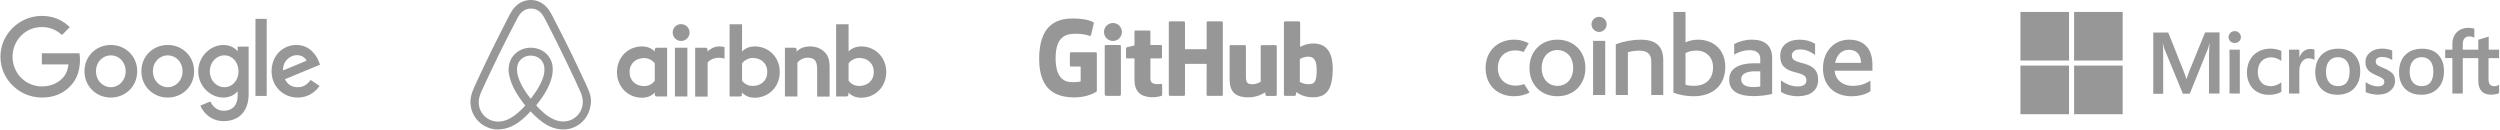
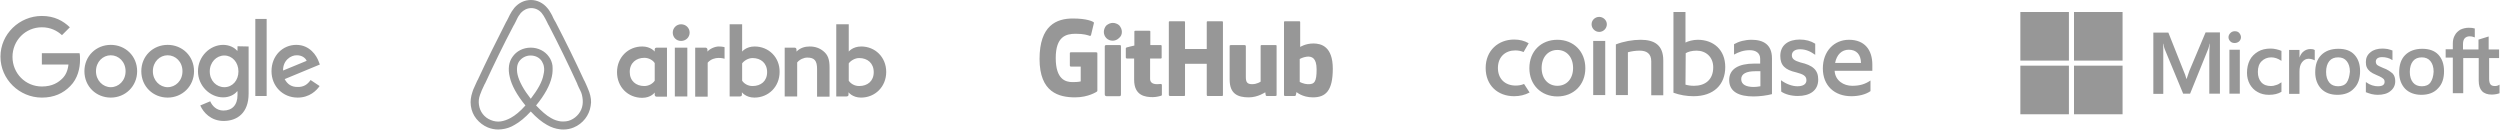
- <svg xmlns="http://www.w3.org/2000/svg" fill="none" height="56" width="1081">
-   <clipPath id="a">
-     <path d="M203.423 0h179.789v56H203.423z" />
-   </clipPath>
-   <clipPath id="b">
-     <path d="M642.371 5.158h167.263v37.58H642.371z" />
-   </clipPath>
-   <clipPath id="c">
-     <path d="M0 6.633h139.423V53.79H0z" />
-   </clipPath>
-   <clipPath id="d">
-     <path d="M873.634 5.158h207.001v44.21H873.634z" />
-   </clipPath>
-   <g clip-path="url(#a)">
-     <path d="M298.176 14.07c0 2.018-1.629 3.644-3.651 3.644s-3.65-1.626-3.65-3.644 1.572-3.644 3.65-3.644c2.079.057 3.651 1.682 3.651 3.644zm-15.052 7.343v.897s-1.742-2.242-5.449-2.242c-6.122 0-10.896 4.653-10.896 11.1 0 6.39 4.718 11.098 10.896 11.098 3.764 0 5.449-2.298 5.449-2.298v.953c0 .448.337.785.786.785h4.549V20.629h-4.549a.802.802 0 00-.786.784zm0 13.51c-.843 1.233-2.528 2.298-4.55 2.298-3.595 0-6.347-2.242-6.347-6.054s2.752-6.054 6.347-6.054c1.966 0 3.763 1.121 4.55 2.298zm8.705-14.294h5.392v21.077h-5.392zm80.543-.56c-3.707 0-5.448 2.241-5.448 2.241V10.482h-5.392v31.224h4.55a.802.802 0 00.786-.785v-.953s1.741 2.298 5.448 2.298c6.122 0 10.897-4.708 10.897-11.099s-4.775-11.099-10.841-11.099zm-.898 17.096c-2.078 0-3.707-1.065-4.55-2.298v-7.512c.843-1.12 2.64-2.298 4.55-2.298 3.594 0 6.347 2.242 6.347 6.054s-2.753 6.054-6.347 6.054zm-12.75-7.96v12.557h-5.392v-11.94c0-3.476-1.123-4.877-4.156-4.877-1.629 0-3.314.84-4.381 2.074v14.687h-5.392V20.629h4.268c.45 0 .787.392.787.784v.897c1.572-1.625 3.65-2.242 5.729-2.242 2.359 0 4.324.673 5.897 2.018 1.91 1.57 2.64 3.588 2.64 7.12zm-32.408-9.137c-3.707 0-5.448 2.242-5.448 2.242V10.482h-5.392v31.224h4.549a.802.802 0 00.786-.785v-.953s1.742 2.298 5.449 2.298c6.122 0 10.896-4.708 10.896-11.099.056-6.39-4.718-11.099-10.84-11.099zm-.899 17.097c-2.078 0-3.707-1.065-4.549-2.298v-7.512c.842-1.12 2.639-2.298 4.549-2.298 3.595 0 6.347 2.242 6.347 6.054s-2.752 6.054-6.347 6.054zm-14.603-17.097c1.629 0 2.471.28 2.471.28v4.99s-4.493-1.514-7.302 1.681v14.743h-5.392V20.629h4.55c.449 0 .786.392.786.784v.897c1.011-1.177 3.202-2.242 4.887-2.242zM254.816 39.8c-.281-.673-.562-1.402-.843-2.018-.449-1.01-.899-1.962-1.292-2.86l-.056-.055A584.016 584.016 0 00240.212 9.53l-.168-.337c-.45-.84-.899-1.738-1.348-2.634-.562-1.01-1.124-2.075-2.022-3.084C234.876 1.233 232.293 0 229.541 0c-2.809 0-5.336 1.233-7.19 3.363-.842 1.01-1.46 2.074-2.022 3.083-.449.897-.898 1.794-1.348 2.635l-.168.336c-4.325 8.409-8.538 16.93-12.413 25.338l-.056.112c-.393.897-.843 1.85-1.292 2.859-.281.616-.562 1.289-.843 2.018-.73 2.074-.954 4.036-.674 6.054a11.919 11.919 0 007.302 9.305c1.46.617 2.977.897 4.55.897.449 0 1.011-.056 1.46-.112 1.853-.224 3.763-.841 5.617-1.906 2.302-1.29 4.493-3.14 6.964-5.83 2.472 2.69 4.718 4.54 6.965 5.83 1.853 1.065 3.763 1.682 5.617 1.906a12.81 12.81 0 001.46.112c1.573 0 3.145-.28 4.549-.897 3.932-1.57 6.684-5.157 7.302-9.305.449-1.962.225-3.924-.505-5.998zm-25.332 2.915c-3.033-3.812-4.998-7.4-5.672-10.427-.281-1.289-.337-2.41-.169-3.42a5.42 5.42 0 01.899-2.353c1.067-1.514 2.864-2.467 4.942-2.467 2.079 0 3.932.897 4.943 2.466.449.673.786 1.458.899 2.355.168 1.009.112 2.186-.169 3.42-.674 2.97-2.64 6.558-5.673 10.426zm22.411 2.634c-.393 2.915-2.359 5.438-5.111 6.559-1.348.56-2.809.729-4.269.56-1.404-.168-2.808-.616-4.269-1.457-2.022-1.121-4.044-2.859-6.403-5.437 3.707-4.541 5.954-8.69 6.797-12.389.393-1.738.449-3.307.28-4.765-.224-1.401-.73-2.69-1.516-3.811-1.741-2.523-4.662-3.98-7.92-3.98-3.257 0-6.178 1.513-7.919 3.98-.786 1.12-1.292 2.41-1.517 3.811a11.634 11.634 0 00.281 4.765c.843 3.7 3.146 7.904 6.796 12.445-2.302 2.578-4.381 4.316-6.403 5.437-1.46.84-2.864 1.29-4.268 1.457a9.001 9.001 0 01-4.269-.56c-2.752-1.121-4.718-3.644-5.111-6.559-.169-1.401-.056-2.802.505-4.372.169-.56.45-1.121.731-1.794.393-.897.842-1.85 1.291-2.803l.057-.112c3.875-8.352 8.031-16.872 12.356-25.169l.169-.336c.449-.841.898-1.738 1.348-2.579.449-.897.955-1.737 1.572-2.466 1.18-1.346 2.753-2.074 4.494-2.074s3.314.728 4.493 2.074c.618.729 1.123 1.57 1.573 2.466.449.841.898 1.738 1.348 2.579l.168.336A743.202 743.202 0 01249.48 36.38v.056c.449.897.842 1.906 1.292 2.803.28.673.561 1.234.73 1.794.449 1.458.618 2.859.393 4.316z" fill="#979797" />
-   </g>
-   <g fill="#979797">
-     <path d="M473.777 22.597H463.11a.498.498 0 00-.499.495v5.183c0 .273.224.496.499.496h4.161v6.439s-.934.316-3.518.316c-3.047 0-7.305-1.106-7.305-10.41s4.434-10.529 8.596-10.529c3.602 0 5.154.63 6.142.934.31.095.597-.212.597-.486l1.19-5.007a.46.46 0 00-.19-.387c-.401-.284-2.848-1.645-9.03-1.645-7.121 0-14.425 3.01-14.425 17.483 0 14.474 8.363 16.63 15.41 16.63 5.835 0 9.375-2.478 9.375-2.478.146-.08.162-.282.162-.375V23.092a.497.497 0 00-.498-.495M528.751 9.73a.495.495 0 00-.495-.498h-6.007a.498.498 0 00-.497.499l.001 11.534h-9.362V9.73a.496.496 0 00-.495-.499h-6.006a.497.497 0 00-.496.499v31.231c0 .276.222.5.496.5h6.006a.497.497 0 00.495-.5V27.603h9.362l-.016 13.359a.5.5 0 00.497.5h6.021a.498.498 0 00.496-.5zM485.111 13.83a3.878 3.878 0 00-3.873-3.887 3.879 3.879 0 00-3.873 3.886 3.882 3.882 0 003.873 3.888 3.881 3.881 0 003.873-3.888zM484.681 34.374V19.957a.498.498 0 00-.497-.497h-5.987c-.274 0-.52.281-.52.555V40.67c0 .607.38.787.873.787h5.394c.592 0 .737-.289.737-.797v-6.286M551.577 19.507h-5.96a.498.498 0 00-.496.5V35.32s-1.514 1.1-3.663 1.1-2.72-.968-2.72-3.06V20.007c0-.275-.222-.5-.495-.5h-6.05a.499.499 0 00-.496.5v14.366c0 6.21 3.483 7.73 8.276 7.73 3.931 0 7.101-2.158 7.101-2.158s.151 1.137.219 1.272.246.27.438.27l3.849-.016a.499.499 0 00.496-.499l-.002-20.965c0-.275-.222-.5-.497-.5M565.516 36.402c-2.067-.063-3.469-.995-3.469-.995v-9.89s1.383-.843 3.08-.993c2.147-.191 4.215.453 4.215 5.54 0 5.366-.934 6.424-3.826 6.338zm2.351-17.597c-3.385 0-5.688 1.501-5.688 1.501V9.731a.497.497 0 00-.495-.499h-6.024a.497.497 0 00-.496.499v31.231a.5.5 0 00.497.5h4.179c.188 0 .331-.097.436-.265.104-.168.254-1.44.254-1.44s2.463 2.319 7.125 2.319c5.474 0 8.613-2.76 8.613-12.386 0-9.627-5.013-10.885-8.401-10.885M501.944 19.456h-4.506l-.007-5.914c0-.224-.116-.336-.376-.336h-6.14c-.238 0-.367.104-.367.332v6.112s-3.076.738-3.284.798a.495.495 0 00-.36.476v3.841c0 .276.222.499.496.499h3.148v9.24c0 6.863 4.845 7.537 8.114 7.537 1.494 0 3.281-.476 3.576-.585.178-.065.282-.248.282-.447l.005-4.226c0-.275-.235-.498-.498-.498s-.934.106-1.626.106c-2.213 0-2.963-1.023-2.963-2.346v-8.781h4.506a.498.498 0 00.497-.499v-4.81a.497.497 0 00-.497-.498" />
-   </g>
-   <g clip-path="url(#b)">
-     <path d="M655.388 37.017a9.913 9.913 0 003.649-.682c.01.022 2.333 3.627 2.367 3.652-2.104 1.129-4.302 1.626-6.705 1.626-7.143 0-12.328-4.7-12.328-12.204 0-7.557 5.45-12.258 12.328-12.258 2.449 0 4.38.53 6.324 1.569-.214.356-2.216 3.75-2.223 3.764a9.652 9.652 0 00-3.625-.683c-4.234 0-7.513 2.695-7.513 7.608 0 4.649 3.174 7.608 7.726 7.608zm18.017-19.866c7.037 0 12.117 4.968 12.117 12.258 0 7.238-5.08 12.204-12.117 12.204-6.983 0-12.063-4.965-12.063-12.204 0-7.29 5.08-12.258 12.063-12.258zm0 4.492c-3.914 0-6.773 3.012-6.773 7.766 0 4.703 2.858 7.714 6.774 7.714 4.022 0 6.826-3.01 6.826-7.714 0-4.754-2.804-7.766-6.827-7.766zm15.451 19.442V17.68h5.237v23.406zm-.689-30.592c0-1.795 1.536-3.22 3.281-3.22 1.747 0 3.28 1.425 3.28 3.221 0 1.85-1.533 3.33-3.28 3.33-1.745 0-3.281-1.48-3.281-3.33zm10.496 8.667c3.28-1.268 7.304-2.009 10.741-2.009 5.98 0 9.789 2.272 9.789 8.876v15.058h-5.185V26.503c0-3.38-2.116-4.597-5.028-4.597-1.852 0-3.702.264-5.079.687v18.492h-5.238zM723.58 5.158h5.236v13.157c1.111-.582 3.28-1.164 5.343-1.164 6.774 0 11.852 4.332 11.852 11.835 0 7.555-5.025 12.627-13.702 12.627a26.083 26.083 0 01-8.729-1.531zm5.236 31.49c1.005.316 2.328.473 3.651.473 4.814 0 8.254-2.64 8.254-8.03 0-4.543-3.226-7.238-7.195-7.238-2.063 0-3.652.529-4.711 1.11v13.685zm32.327-11.256c0-2.536-1.906-3.696-4.498-3.696-2.699 0-4.815.792-6.772 1.9v-4.543c2.063-1.161 4.707-1.902 7.619-1.902 5.131 0 8.782 2.113 8.782 7.977v15.481c-2.222.58-5.395.952-8.04.952-6.086 0-10.531-1.85-10.531-7.133 0-4.754 4.073-7.079 10.846-7.079h2.592v-1.957zm0 5.442h-2.222c-3.652 0-6.034 1.058-6.034 3.435 0 2.43 2.225 3.381 5.398 3.381.795 0 1.906-.106 2.858-.264zm8.94 3.911c2.17 1.637 4.761 2.64 7.142 2.64 2.329 0 3.864-.791 3.864-2.64 0-1.904-1.376-2.59-4.391-3.382-4.869-1.109-6.933-3.063-6.933-7.131 0-4.756 3.599-7.08 8.361-7.08 2.645 0 4.761.581 6.718 1.795v4.809c-2.063-1.479-4.073-2.378-6.56-2.378-2.274 0-3.491 1.11-3.491 2.642 0 1.531 1.003 2.324 3.703 3.062 5.346 1.164 7.672 3.173 7.672 7.399 0 4.913-3.756 7.132-8.836 7.132-2.751 0-5.503-.738-7.248-1.902v-4.966zm23.255-4.174v.106c.318 4.173 3.914 6.444 7.565 6.444 3.228 0 5.557-.739 7.883-2.271v4.598c-2.116 1.478-5.238 2.165-8.251 2.165-7.303 0-12.276-4.65-12.276-12.045 0-7.45 4.866-12.415 11.322-12.415 6.825 0 10.053 4.384 10.053 10.775v2.645h-16.296zm11.374-3.382c-.105-3.646-1.903-5.652-5.29-5.652-3.016 0-5.238 2.114-5.925 5.654h11.216z" fill="#979797" />
-   </g>
-   <g clip-path="url(#c)" fill="#979797">
-     <path d="M59.332 30.816c0 6.546-5.121 11.37-11.405 11.37s-11.405-4.824-11.405-11.37c0-6.591 5.12-11.369 11.405-11.369s11.405 4.778 11.405 11.37zm-4.993 0c0-4.09-2.968-6.889-6.412-6.889s-6.413 2.799-6.413 6.89c0 4.049 2.968 6.889 6.412 6.889s6.413-2.845 6.413-6.89zM83.936 30.816c0 6.546-5.12 11.37-11.405 11.37s-11.405-4.824-11.405-11.37c0-6.586 5.12-11.369 11.405-11.369s11.405 4.778 11.405 11.37zm-4.993 0c0-4.09-2.967-6.889-6.412-6.889s-6.412 2.799-6.412 6.89c0 4.049 2.967 6.889 6.412 6.889s6.412-2.845 6.412-6.89zM107.515 20.134v20.411c0 8.396-4.952 11.826-10.805 11.826-5.51 0-8.827-3.686-10.078-6.7l4.347-1.81c.774 1.851 2.67 4.035 5.725 4.035 3.747 0 6.069-2.312 6.069-6.664v-1.635h-.174c-1.117 1.379-3.27 2.583-5.987 2.583-5.684 0-10.892-4.951-10.892-11.323 0-6.417 5.208-11.41 10.892-11.41 2.712 0 4.865 1.205 5.987 2.543h.174v-1.85h4.742zm-4.388 10.723c0-4.003-2.67-6.93-6.069-6.93-3.445 0-6.33 2.927-6.33 6.93 0 3.963 2.886 6.849 6.33 6.849 3.399 0 6.069-2.886 6.069-6.849zM115.332 8.17V41.49h-4.87V8.171zM134.308 34.559l3.875 2.583c-1.251 1.85-4.265 5.039-9.473 5.039-6.458 0-11.282-4.993-11.282-11.37 0-6.76 4.865-11.369 10.724-11.369 5.899 0 8.785 4.696 9.728 7.233l.518 1.292L123.2 34.26c1.164 2.281 2.973 3.445 5.51 3.445 2.543 0 4.306-1.25 5.598-3.147zm-11.928-4.09l10.159-4.22c-.558-1.42-2.24-2.409-4.218-2.409-2.538 0-6.069 2.24-5.941 6.628zM18.09 27.86v-4.824h16.253c.16.84.241 1.835.241 2.911 0 3.62-.99 8.094-4.177 11.282-3.101 3.23-7.064 4.952-12.313 4.952-9.729 0-17.91-7.925-17.91-17.653S8.366 6.873 18.095 6.873c5.383 0 9.217 2.112 12.097 4.865l-3.403 3.403c-2.066-1.937-4.865-3.444-8.699-3.444-7.104 0-12.66 5.725-12.66 12.83 0 7.104 5.556 12.83 12.66 12.83 4.608 0 7.233-1.85 8.914-3.532 1.364-1.364 2.26-3.311 2.614-5.972z" />
-   </g>
-   <g clip-path="url(#d)" fill="#979797">
-     <path d="M946.701 30.622l-1.234 3.496h-.102a24.867 24.867 0 00-1.2-3.427l-6.614-16.622h-6.478V40.56h4.284V24.213c0-1.028 0-2.193-.034-3.632-.034-.72-.103-1.268-.137-1.68h.103c.205 1.028.445 1.782.617 2.262l7.951 19.33h3.015l7.883-19.501c.171-.446.343-1.337.514-2.09h.103a252.365 252.365 0 00-.206 4.763v16.793h4.558V14h-6.237zm17.342-9.15h4.455v18.986h-4.455zm2.262-8.02c-.754 0-1.371.274-1.885.754s-.789 1.097-.789 1.85c0 .72.275 1.337.789 1.817s1.131.72 1.885.72 1.405-.274 1.884-.72c.515-.48.789-1.097.789-1.816s-.274-1.337-.789-1.851c-.445-.48-1.096-.754-1.884-.754zm17.992 7.848a12.425 12.425 0 00-2.502-.274c-2.022 0-3.872.446-5.415 1.337-1.542.89-2.776 2.125-3.564 3.667-.822 1.576-1.234 3.393-1.234 5.483 0 1.817.412 3.427 1.2 4.901.788 1.44 1.885 2.605 3.359 3.393 1.405.788 3.05 1.2 4.9 1.2 2.125 0 3.942-.446 5.381-1.269l.034-.034v-4.112l-.171.137c-.651.48-1.405.89-2.159 1.13-.788.275-1.508.412-2.125.412-1.782 0-3.187-.514-4.181-1.645-1.028-1.097-1.542-2.605-1.542-4.49 0-1.953.514-3.495 1.576-4.626 1.063-1.131 2.468-1.714 4.181-1.714 1.44 0 2.913.48 4.25 1.44l.171.137V22.02l-.034-.034c-.583-.24-1.234-.514-2.125-.686zM999 21.163a4.7 4.7 0 00-3.016 1.063c-.754.617-1.268 1.508-1.714 2.57h-.034v-3.324h-4.455v18.986h4.455V30.76c0-1.645.343-3.016 1.097-4.01.754-1.028 1.713-1.542 2.879-1.542.411 0 .822.103 1.336.172.482.137.822.274 1.062.445l.17.137v-4.455l-.1-.034c-.31-.206-.926-.309-1.68-.309zm12.13-.103c-3.12 0-5.62.926-7.37 2.742-1.78 1.817-2.64 4.318-2.64 7.471 0 2.948.9 5.347 2.61 7.095 1.71 1.713 4.04 2.604 6.96 2.604 3.05 0 5.48-.925 7.23-2.776 1.78-1.85 2.64-4.318 2.64-7.368 0-3.016-.83-5.415-2.51-7.163-1.61-1.748-3.97-2.605-6.92-2.605zm3.57 14.6c-.83 1.063-2.13 1.577-3.74 1.577s-2.91-.514-3.84-1.645c-.92-1.063-1.37-2.605-1.37-4.559 0-2.022.48-3.564 1.37-4.66.93-1.097 2.2-1.646 3.81-1.646 1.57 0 2.81.515 3.7 1.577s1.37 2.605 1.37 4.627c-.07 2.056-.45 3.667-1.3 4.73zm15.8-6.306c-1.41-.583-2.3-1.028-2.71-1.405-.34-.343-.52-.823-.52-1.44 0-.514.21-1.028.72-1.37.52-.343 1.1-.514 1.96-.514.75 0 1.54.137 2.29.342.76.206 1.44.514 1.99.926l.17.137v-4.181l-.1-.035c-.51-.205-1.2-.41-2.02-.582-.82-.137-1.58-.206-2.2-.206-2.12 0-3.87.514-5.24 1.645-1.37 1.063-2.02 2.502-2.02 4.181 0 .891.14 1.68.44 2.33.31.652.76 1.269 1.38 1.783.61.48 1.5 1.028 2.74 1.542 1.02.446 1.81.788 2.29 1.063s.79.582 1.03.822c.17.274.28.617.28 1.062 0 1.268-.96 1.885-2.92 1.885-.75 0-1.54-.137-2.47-.445a9.612 9.612 0 01-2.5-1.268l-.17-.137v4.352l.1.034c.66.309 1.44.515 2.4.755.96.17 1.82.308 2.57.308 2.3 0 4.18-.514 5.52-1.645 1.37-1.097 2.09-2.502 2.09-4.318 0-1.268-.34-2.4-1.09-3.256-1-.823-2.23-1.68-4.01-2.365zm16.86-8.294c-3.12 0-5.62.926-7.37 2.742s-2.64 4.318-2.64 7.471c0 2.948.89 5.347 2.6 7.095 1.72 1.713 4.05 2.604 6.96 2.604 3.05 0 5.49-.925 7.23-2.776 1.79-1.85 2.64-4.318 2.64-7.368 0-3.016-.82-5.415-2.5-7.163-1.61-1.748-3.98-2.605-6.92-2.605zm3.53 14.6c-.83 1.063-2.13 1.577-3.74 1.577-1.64 0-2.91-.514-3.84-1.645-.92-1.063-1.37-2.605-1.37-4.559 0-2.022.48-3.564 1.37-4.66.93-1.097 2.2-1.646 3.81-1.646 1.54 0 2.81.515 3.7 1.577s1.37 2.605 1.37 4.627c0 2.056-.45 3.667-1.3 4.73zm29.71-10.521v-3.667h-4.49V15.85l-.14.034-4.25 1.268-.1.035v4.284h-6.72v-2.4c0-1.096.28-1.953.76-2.501.48-.549 1.2-.823 2.09-.823.62 0 1.27.137 1.99.446l.17.103v-3.873l-.1-.034c-.62-.206-1.44-.343-2.51-.343-1.33 0-2.5.308-3.56.822a5.936 5.936 0 00-2.43 2.434c-.59 1.028-.9 2.193-.9 3.53v2.639h-3.11v3.632h3.11v15.354h4.49v-15.32h6.72v9.768c0 4.01 1.89 6.032 5.66 6.032.61 0 1.26-.103 1.88-.206.65-.137 1.13-.308 1.41-.445l.03-.035v-3.667l-.17.137c-.27.172-.51.309-.93.412-.34.103-.65.137-.89.137-.89 0-1.51-.206-1.95-.72-.41-.48-.62-1.268-.62-2.433v-8.98zM873.634 5.158h21.008v21.009h-21.008zM896.836 5.158h21.008v21.009h-21.008zM873.634 28.36h21.008V49.37h-21.008zM896.836 28.36h21.008V49.37h-21.008z" />
-   </g>
+ <svg xmlns="http://www.w3.org/2000/svg" viewBox="0 0 1081 56">
+   <path d="M298.2 14.1c0 2-1.6 3.6-3.7 3.6s-3.6-1.6-3.6-3.6 1.6-3.6 3.6-3.6c2.1 0 3.7 1.6 3.7 3.6zm-15.1 7.3v.9s-1.7-2.2-5.4-2.2c-6.1 0-10.9 4.7-10.9 11.1s4.7 11.1 10.9 11.1c3.8 0 5.4-2.3 5.4-2.3v1c0 .4.3.8.8.8h4.5V20.6h-4.5c-.2 0-.4.1-.6.2-.1.2-.2.4-.2.6zm0 13.5c-.8 1.2-2.5 2.3-4.5 2.3-3.6 0-6.3-2.2-6.3-6.1s2.8-6.1 6.3-6.1c2 0 3.8 1.1 4.5 2.3zm8.7-14.3h5.4v21.1h-5.4zm80.6-.5c-3.7 0-5.4 2.2-5.4 2.2V10.5h-5.4v31.2h4.5c.2 0 .4-.1.6-.2.1-.1.2-.3.2-.6v-1s1.7 2.3 5.4 2.3c6.1 0 10.9-4.7 10.9-11.1s-4.8-11-10.8-11zm-.9 17.1c-2.1 0-3.7-1.1-4.5-2.3v-7.5c.8-1.1 2.6-2.3 4.5-2.3 3.6 0 6.3 2.2 6.3 6.1s-2.7 6-6.3 6zm-12.8-8v12.6h-5.4v-12c0-3.5-1.1-4.9-4.2-4.9-1.6 0-3.3.8-4.4 2.1v14.7h-5.4V20.6h4.3c.5 0 .8.4.8.8v.9c1.6-1.6 3.6-2.2 5.7-2.2 2.4 0 4.3.7 5.9 2 2 1.6 2.7 3.6 2.7 7.1zm-32.4-9.1c-3.7 0-5.4 2.2-5.4 2.2V10.5h-5.4v31.2h4.5c.2 0 .4-.1.6-.2.1-.1.2-.3.2-.6v-1s1.7 2.3 5.4 2.3c6.1 0 10.9-4.7 10.9-11.1.1-6.3-4.7-11-10.8-11zm-.9 17.1c-2.1 0-3.7-1.1-4.5-2.3v-7.5c.8-1.1 2.6-2.3 4.5-2.3 3.6 0 6.3 2.2 6.3 6.1s-2.7 6-6.3 6zm-14.6-17.1c1.6 0 2.5.3 2.5.3v5s-4.5-1.5-7.3 1.7v14.7h-5.4V20.6h4.5c.4 0 .8.4.8.8v.9c1-1.2 3.2-2.2 4.9-2.2zm-56 19.7c-.3-.7-.6-1.4-.8-2-.4-1-.9-2-1.3-2.9l-.1-.1c-3.9-8.5-8.1-17-12.4-25.3l-.2-.3c-.5-.8-.9-1.7-1.3-2.6-.6-1-1.1-2.1-2-3.1-1.8-2.2-4.4-3.5-7.1-3.5-2.8 0-5.3 1.2-7.2 3.4-.8 1-1.5 2.1-2 3.1-.4.9-.9 1.8-1.3 2.6l-.2.3c-4.3 8.4-8.5 16.9-12.4 25.3l-.1.1c-.4.9-.8 1.8-1.3 2.9-.3.6-.6 1.3-.8 2-.7 2.1-1 4-.7 6.1s1.1 4 2.4 5.6 3 2.9 4.9 3.7c1.5.6 3 .9 4.5.9.4 0 1-.1 1.5-.1 1.9-.2 3.8-.8 5.6-1.9 2.3-1.3 4.5-3.1 7-5.8 2.5 2.7 4.7 4.5 7 5.8 1.9 1.1 3.8 1.7 5.6 1.9.5.1 1 .1 1.5.1 1.6 0 3.1-.3 4.5-.9 3.9-1.6 6.7-5.2 7.3-9.3.4-2 .1-3.9-.6-6zm-25.3 2.9c-3-3.8-5-7.4-5.7-10.4-.3-1.3-.3-2.4-.2-3.4.1-.8.4-1.7.9-2.4 1.1-1.5 2.9-2.5 4.9-2.5 2.1 0 3.9.9 4.9 2.5.4.7.8 1.5.9 2.4.2 1 .1 2.2-.2 3.4-.5 3-2.5 6.5-5.5 10.4zm22.4 2.6c-.4 2.9-2.4 5.4-5.1 6.6-1.3.6-2.8.7-4.3.6-1.4-.2-2.8-.6-4.3-1.5-2-1.1-4-2.9-6.4-5.4 3.7-4.5 6-8.7 6.8-12.4.4-1.7.4-3.3.3-4.8-.2-1.4-.7-2.7-1.5-3.8-1.7-2.5-4.7-4-7.9-4-3.3 0-6.2 1.5-7.9 4-.8 1.1-1.3 2.4-1.5 3.8-.2 1.6-.1 3.2.3 4.8.8 3.7 3.1 7.9 6.8 12.4-2.3 2.6-4.4 4.3-6.4 5.4-1.5.8-2.9 1.3-4.3 1.5s-2.9 0-4.3-.6c-2.8-1.1-4.7-3.6-5.1-6.6-.2-1.4-.1-2.8.5-4.4.2-.6.5-1.1.7-1.8.4-.9.8-1.8 1.3-2.8l.1-.1c3.9-8.4 8-16.9 12.4-25.2l.2-.3c.4-.8.9-1.7 1.3-2.6s1-1.7 1.6-2.5c1.2-1.3 2.8-2.1 4.5-2.1s3.3.7 4.5 2.1c.6.7 1.1 1.6 1.6 2.5.4.8.9 1.7 1.3 2.6l.2.3c4.3 8.3 8.4 16.7 12.3 25.2v.1c.4.9.8 1.9 1.3 2.8.3.7.6 1.2.7 1.8.4 1.6.5 3 .3 4.4zm221.9-22.7h-10.7c-.1 0-.3.1-.4.1-.1.1-.1.2-.1.4v5.2c0 .3.2.5.5.5h4.2v6.4s-.9.3-3.5.3c-3 0-7.3-1.1-7.3-10.4s4.4-10.5 8.6-10.5c3.6 0 5.2.6 6.1.9.3.1.6-.2.6-.5l1.2-5v-.2c0-.1-.1-.1-.1-.2-.4-.3-2.8-1.6-9-1.6-7.1 0-14.4 3-14.4 17.5s8.4 16.6 15.4 16.6c5.8 0 9.4-2.5 9.4-2.5.1-.1.2-.3.2-.4V23.1c0-.1-.1-.3-.1-.4-.4-.1-.5-.1-.6-.1zm55-12.9v-.2c0-.1-.1-.1-.1-.2 0 0-.1-.1-.2-.1h-6.4c-.1 0-.1.1-.2.1 0 0-.1.1-.1.2v11.7h-9.4V9.7v-.2c0-.1-.1-.1-.1-.2s-.1-.1-.2-.1h-6.4c-.1 0-.1.1-.2.1 0 0-.1.1-.1.2V41c0 .3.2.5.5.5h6.2c.1 0 .1-.1.2-.1 0 0 .1-.1.1-.2V27.6h9.4V41c0 .1.1.3.1.4.1.1.2.1.4.1h6.2c.1 0 .1-.1.2-.1 0 0 .1-.1.1-.2V41zm-43.7 4.1c0-.5-.1-1-.3-1.5s-.5-.9-.8-1.3c-.4-.4-.8-.6-1.3-.8s-1-.3-1.5-.3-1 .1-1.5.3-.9.5-1.3.8c-.4.4-.6.8-.8 1.3s-.3 1-.3 1.5c0 1 .4 2 1.1 2.7s1.7 1.1 2.7 1.1 2-.4 2.7-1.1c.9-.7 1.3-1.6 1.3-2.7zm-.4 20.6V20c0-.1-.1-.3-.1-.4-.1-.1-.2-.1-.4-.1h-6c-.3 0-.5.3-.5.6v20.7c0 .6.4.8.9.8h5.4c.6 0 .7-.3.7-.8zm66.9-14.9h-6.2c-.1 0-.1.1-.2.1 0 0-.1.1-.1.2v15.5s-1.5 1.1-3.7 1.1-2.7-1-2.7-3.1V20c0-.3-.2-.5-.5-.5h-6c-.1 0-.3.1-.4.1-.1.1-.1.2-.1.4v14.4c0 6.2 3.5 7.7 8.3 7.7 3.9 0 7.1-2.2 7.1-2.2s.2 1.1.2 1.3c.1.1.2.3.4.3h3.8c.1 0 .3-.1.4-.1.1-.1.1-.2.1-.4V20c.1-.3-.1-.5-.4-.5zm13.9 16.9c-2.1-.1-3.5-1-3.5-1v-9.9s1.4-.8 3.1-1c2.1-.2 4.2.5 4.2 5.5 0 5.4-.9 6.5-3.8 6.4zm2.4-17.6c-3.4 0-5.7 1.5-5.7 1.5V9.7v-.2c0-.1-.1-.1-.1-.2 0 0-.1-.1-.2-.1h-6.4c-.1 0-.1.1-.2.1 0 0-.1.1-.1.2V41c0 .1.1.3.1.4.1.1.2.1.4.1h4.2c.2 0 .3-.1.4-.3s.3-1.4.3-1.4 2.5 2.3 7.1 2.3c5.5 0 8.6-2.8 8.6-12.4s-5-10.9-8.4-10.9zm-66 .7h-4.5v-5.9c0-.2-.1-.3-.4-.3h-6.1c-.2 0-.4.1-.4.3v6.1s-3.1.7-3.3.8c-.1 0-.2.1-.3.2s-.1.2-.1.3v3.8c0 .3.2.5.5.5h3.1v9.2c0 6.9 4.8 7.5 8.1 7.5 1.5 0 3.3-.5 3.6-.6.2-.1.3-.2.3-.4v-4.2c0-.3-.2-.5-.5-.5s-.9.1-1.6.1c-2.2 0-3-1-3-2.3v-8.8h4.7c.1 0 .1-.1.2-.1 0 0 .1-.1.1-.2v-5-.2c0-.1-.1-.1-.1-.2 0 0-.1-.1-.2-.1h-.1M655.4 37c1.2 0 2.5-.2 3.6-.7 0 0 2.3 3.6 2.4 3.7-2.1 1.1-4.3 1.6-6.7 1.6-7.1 0-12.3-4.7-12.3-12.2 0-7.6 5.5-12.3 12.3-12.3 2.4 0 4.4.5 6.3 1.6-.2.4-2.2 3.8-2.2 3.8-1.2-.5-2.4-.7-3.6-.7-4.2 0-7.5 2.7-7.5 7.6 0 4.7 3.1 7.6 7.7 7.6zm18-19.8c7 0 12.1 5 12.1 12.3 0 7.2-5.1 12.2-12.1 12.2s-12.1-5-12.1-12.2c0-7.4 5.1-12.3 12.1-12.3zm0 4.4c-3.9 0-6.8 3-6.8 7.8 0 4.7 2.9 7.7 6.8 7.7 4 0 6.8-3 6.8-7.7s-2.8-7.8-6.8-7.8zm15.5 19.5V17.7h5.2v23.4zm-.7-30.6c0-1.8 1.5-3.2 3.3-3.2 1.7 0 3.3 1.4 3.3 3.2s-1.5 3.3-3.3 3.3-3.3-1.5-3.3-3.3zm10.5 8.7c3.3-1.3 7.3-2 10.7-2 6 0 9.8 2.3 9.8 8.9v15.1H714V26.5c0-3.4-2.1-4.6-5-4.6-1.9 0-3.7.3-5.1.7v18.5h-5.2zm24.9-14h5.2v13.2c1.1-.6 3.3-1.2 5.3-1.2 6.8 0 11.9 4.3 11.9 11.8 0 7.6-5 12.6-13.7 12.6-3 0-5.9-.5-8.7-1.5zm5.2 31.4c1 .3 2.3.5 3.7.5 4.8 0 8.3-2.6 8.3-8 0-4.5-3.2-7.2-7.2-7.2-2.1 0-3.7.5-4.7 1.1zm32.3-11.2c0-2.5-1.9-3.7-4.5-3.7-2.7 0-4.8.8-6.8 1.9v-4.5c2.1-1.2 4.7-1.9 7.6-1.9 5.1 0 8.8 2.1 8.8 8v15.5c-2.2.6-5.4 1-8 1-6.1 0-10.5-1.9-10.5-7.1 0-4.8 4.1-7.1 10.8-7.1h2.6zm0 5.4h-2.2c-3.7 0-6 1.1-6 3.4 0 2.4 2.2 3.4 5.4 3.4.8 0 1.9-.1 2.9-.3v-6.5zm9 3.9c2.2 1.6 4.8 2.6 7.1 2.6s3.9-.8 3.9-2.6c0-1.9-1.4-2.6-4.4-3.4-4.9-1.1-6.9-3.1-6.9-7.1 0-4.8 3.6-7.1 8.4-7.1 2.6 0 4.8.6 6.7 1.8v4.8c-2.1-1.5-4.1-2.4-6.6-2.4-2.3 0-3.5 1.1-3.5 2.6s1 2.3 3.7 3.1c5.3 1.2 7.7 3.2 7.7 7.4 0 4.9-3.8 7.1-8.8 7.1-2.8 0-5.5-.7-7.2-1.9zm23.2-4.1v.1c.3 4.2 3.9 6.4 7.6 6.4 3.2 0 5.6-.7 7.9-2.3v4.6c-2.1 1.5-5.2 2.2-8.3 2.2-7.3 0-12.3-4.6-12.3-12 0-7.5 4.9-12.4 11.3-12.4 6.8 0 10.1 4.4 10.1 10.8v2.6zm11.4-3.4c-.1-3.6-1.9-5.7-5.3-5.7-3 0-5.2 2.1-5.9 5.7zM59.3 30.8c0 6.5-5.1 11.4-11.4 11.4s-11.4-4.8-11.4-11.4 5.1-11.4 11.4-11.4 11.4 4.8 11.4 11.4zm-5 0c0-4.1-3-6.9-6.4-6.9s-6.4 2.8-6.4 6.9c0 4 3 6.9 6.4 6.9s6.4-2.8 6.4-6.9zm29.6 0c0 6.5-5.1 11.4-11.4 11.4s-11.4-4.8-11.4-11.4 5.1-11.4 11.4-11.4 11.4 4.8 11.4 11.4zm-5 0c0-4.1-3-6.9-6.4-6.9s-6.4 2.8-6.4 6.9c0 4 3 6.9 6.4 6.9s6.4-2.8 6.4-6.9zm28.6-10.7v20.4c0 8.4-5 11.8-10.8 11.8-5.5 0-8.8-3.7-10.1-6.7l4.3-1.8c.8 1.9 2.7 4 5.7 4 3.7 0 6.1-2.3 6.1-6.7v-1.6h-.2c-1.1 1.4-3.3 2.6-6 2.6-5.7 0-10.9-5-10.9-11.3 0-6.4 5.2-11.4 10.9-11.4 2.7 0 4.9 1.2 6 2.5h.2V20zm-4.4 10.8c0-4-2.7-6.9-6.1-6.9s-6.3 2.9-6.3 6.9 2.9 6.8 6.3 6.8c3.5 0 6.1-2.9 6.1-6.8zm12.2-22.7v33.3h-4.9V8.2zm19 26.4l3.9 2.6c-1.3 1.9-4.3 5-9.5 5-6.5 0-11.3-5-11.3-11.4 0-6.8 4.9-11.4 10.7-11.4 5.9 0 8.8 4.7 9.7 7.2l.5 1.3-15.2 6.3c1.2 2.3 3 3.4 5.5 3.4 2.7.1 4.4-1.1 5.7-3zm-11.9-4.1l10.2-4.2c-.6-1.4-2.2-2.4-4.2-2.4-2.6-.1-6.1 2.2-6 6.6zM18.1 27.9V23h16.3c.2.8.2 1.8.2 2.9 0 3.6-1 8.1-4.2 11.3-3.1 3.2-7.1 5-12.3 5C8.4 42.2.2 34.3.2 24.5S8.4 6.9 18.1 6.9c5.4 0 9.2 2.1 12.1 4.9l-3.4 3.4c-2.1-1.9-4.9-3.4-8.7-3.4-7.1 0-12.7 5.7-12.7 12.8S11 37.4 18.1 37.4c4.6 0 7.2-1.8 8.9-3.5 1.4-1.4 2.3-3.3 2.6-6zm928.6 2.7l-1.2 3.5h-.1c-.3-1.2-.7-2.3-1.2-3.4l-6.6-16.6h-6.5v26.5h4.3V24.2v-3.6c0-.7-.1-1.3-.1-1.7h.1c.2 1 .4 1.8.6 2.3l8 19.3h3l7.9-19.5c.2-.4.3-1.3.5-2.1h.1c-.1 1.6-.2 3.2-.2 4.8v16.8h4.6V14h-6.2zm17.3-9.1h4.5v19H964zm2.3-8c-.8 0-1.4.3-1.9.8s-.8 1.1-.8 1.8.3 1.3.8 1.8 1.1.7 1.9.7 1.4-.3 1.9-.7c.5-.5.8-1.1.8-1.8s-.3-1.3-.8-1.9c-.5-.5-1.1-.7-1.9-.7zm18 7.8c-.8-.2-1.7-.3-2.5-.3-2 0-3.9.4-5.4 1.3s-2.8 2.1-3.6 3.7-1.2 3.4-1.2 5.5c0 1.8.4 3.4 1.2 4.9.8 1.4 1.9 2.6 3.4 3.4 1.4.8 3 1.2 4.9 1.2 2.1 0 3.9-.4 5.4-1.3v-4.1l-.2.1c-.7.5-1.4.9-2.2 1.1-.8.3-1.5.4-2.1.4-1.8 0-3.2-.5-4.2-1.6s-1.5-2.6-1.5-4.5c0-2 .5-3.5 1.6-4.6s2.5-1.7 4.2-1.7c1.4 0 2.9.5 4.2 1.4l.2.1V22c-.7-.3-1.3-.5-2.2-.7zm14.7-.1c-1.1 0-2.2.4-3 1.1-.8.6-1.3 1.5-1.7 2.6v-3.3h-4.5v19h4.5v-9.7c0-1.6.3-3 1.1-4s1.7-1.5 2.9-1.5c.4 0 .8.1 1.3.2s.8.3 1.1.4l.2.1v-4.5h-.1c-.4-.3-1-.4-1.8-.4zm12.1-.1c-3.1 0-5.6.9-7.4 2.7s-2.6 4.3-2.6 7.5c0 2.9.9 5.3 2.6 7.1 1.7 1.7 4 2.6 7 2.6s5.5-.9 7.2-2.8c1.8-1.8 2.6-4.3 2.6-7.4 0-3-.8-5.4-2.5-7.2-1.6-1.7-3.9-2.5-6.9-2.5zm3.6 14.6c-.8 1.1-2.1 1.6-3.7 1.6s-2.9-.5-3.8-1.6-1.4-2.6-1.4-4.6.5-3.6 1.4-4.7 2.2-1.6 3.8-1.6 2.8.5 3.7 1.6 1.4 2.6 1.4 4.6c-.2 2-.6 3.6-1.4 4.7zm15.8-6.3c-1.4-.6-2.3-1-2.7-1.4-.3-.3-.5-.8-.5-1.4 0-.5.2-1 .7-1.4.5-.3 1.1-.5 2-.5.8 0 1.5.1 2.3.3s1.4.5 2 .9l.2.1v-4.2h-.1c-.5-.2-1.2-.4-2-.6-.8-.1-1.6-.2-2.2-.2-2.1 0-3.9.5-5.2 1.6-1.4 1.1-2 2.5-2 4.2 0 .9.1 1.7.4 2.3.3.7.8 1.3 1.4 1.8s1.5 1 2.7 1.5c1 .4 1.8.8 2.3 1.1s.8.6 1 .8c.2.3.3.6.3 1.1 0 1.3-1 1.9-2.9 1.9-.8 0-1.5-.1-2.5-.4-.9-.3-1.7-.7-2.5-1.3l-.2-.1v4.4h.1c.7.3 1.4.5 2.4.8 1 .2 1.8.3 2.6.3 2.3 0 4.2-.5 5.5-1.6 1.4-1.1 2.1-2.5 2.1-4.3 0-1.3-.3-2.4-1.1-3.3-1.1-.9-2.3-1.8-4.1-2.4zm16.9-8.3c-3.1 0-5.6.9-7.4 2.7s-2.6 4.3-2.6 7.5c0 2.9.9 5.3 2.6 7.1 1.7 1.7 4.1 2.6 7 2.6 3 0 5.5-.9 7.2-2.8 1.8-1.8 2.6-4.3 2.6-7.4 0-3-.8-5.4-2.5-7.2-1.6-1.7-4-2.5-6.9-2.5zm3.5 14.6c-.8 1.1-2.1 1.6-3.7 1.6s-2.9-.5-3.8-1.6-1.4-2.6-1.4-4.6.5-3.6 1.4-4.7 2.2-1.6 3.8-1.6c1.5 0 2.8.5 3.7 1.6s1.4 2.6 1.4 4.6c-.1 2-.6 3.6-1.4 4.7zm29.7-10.6v-3.7h-4.5v-5.6h-.1l-4.2 1.3h-.1v4.3h-6.7V19c0-1.1.3-2 .8-2.5s1.2-.8 2.1-.8c.6 0 1.3.1 2 .4l.2.1v-3.9h-.1c-.6-.2-1.4-.3-2.5-.3-1.3 0-2.5.3-3.6.8-1 .6-1.9 1.4-2.4 2.4-.6 1-.9 2.2-.9 3.5v2.6h-3.1v3.6h3.1v15.4h4.5V25.1h6.7v9.8c0 4 1.9 6 5.7 6 .6 0 1.3-.1 1.9-.2.7-.1 1.1-.3 1.4-.4v-3.7l-.2.1c-.3.2-.5.3-.9.4-.3.1-.7.1-.9.1-.9 0-1.5-.2-1.9-.7s-.6-1.3-.6-2.4v-9zm-207-19.9h21v21h-21zm23.2 0h21v21h-21zm-23.2 23.2h21v21h-21zm23.2 0h21v21h-21z" fill="#979797" />
</svg>
